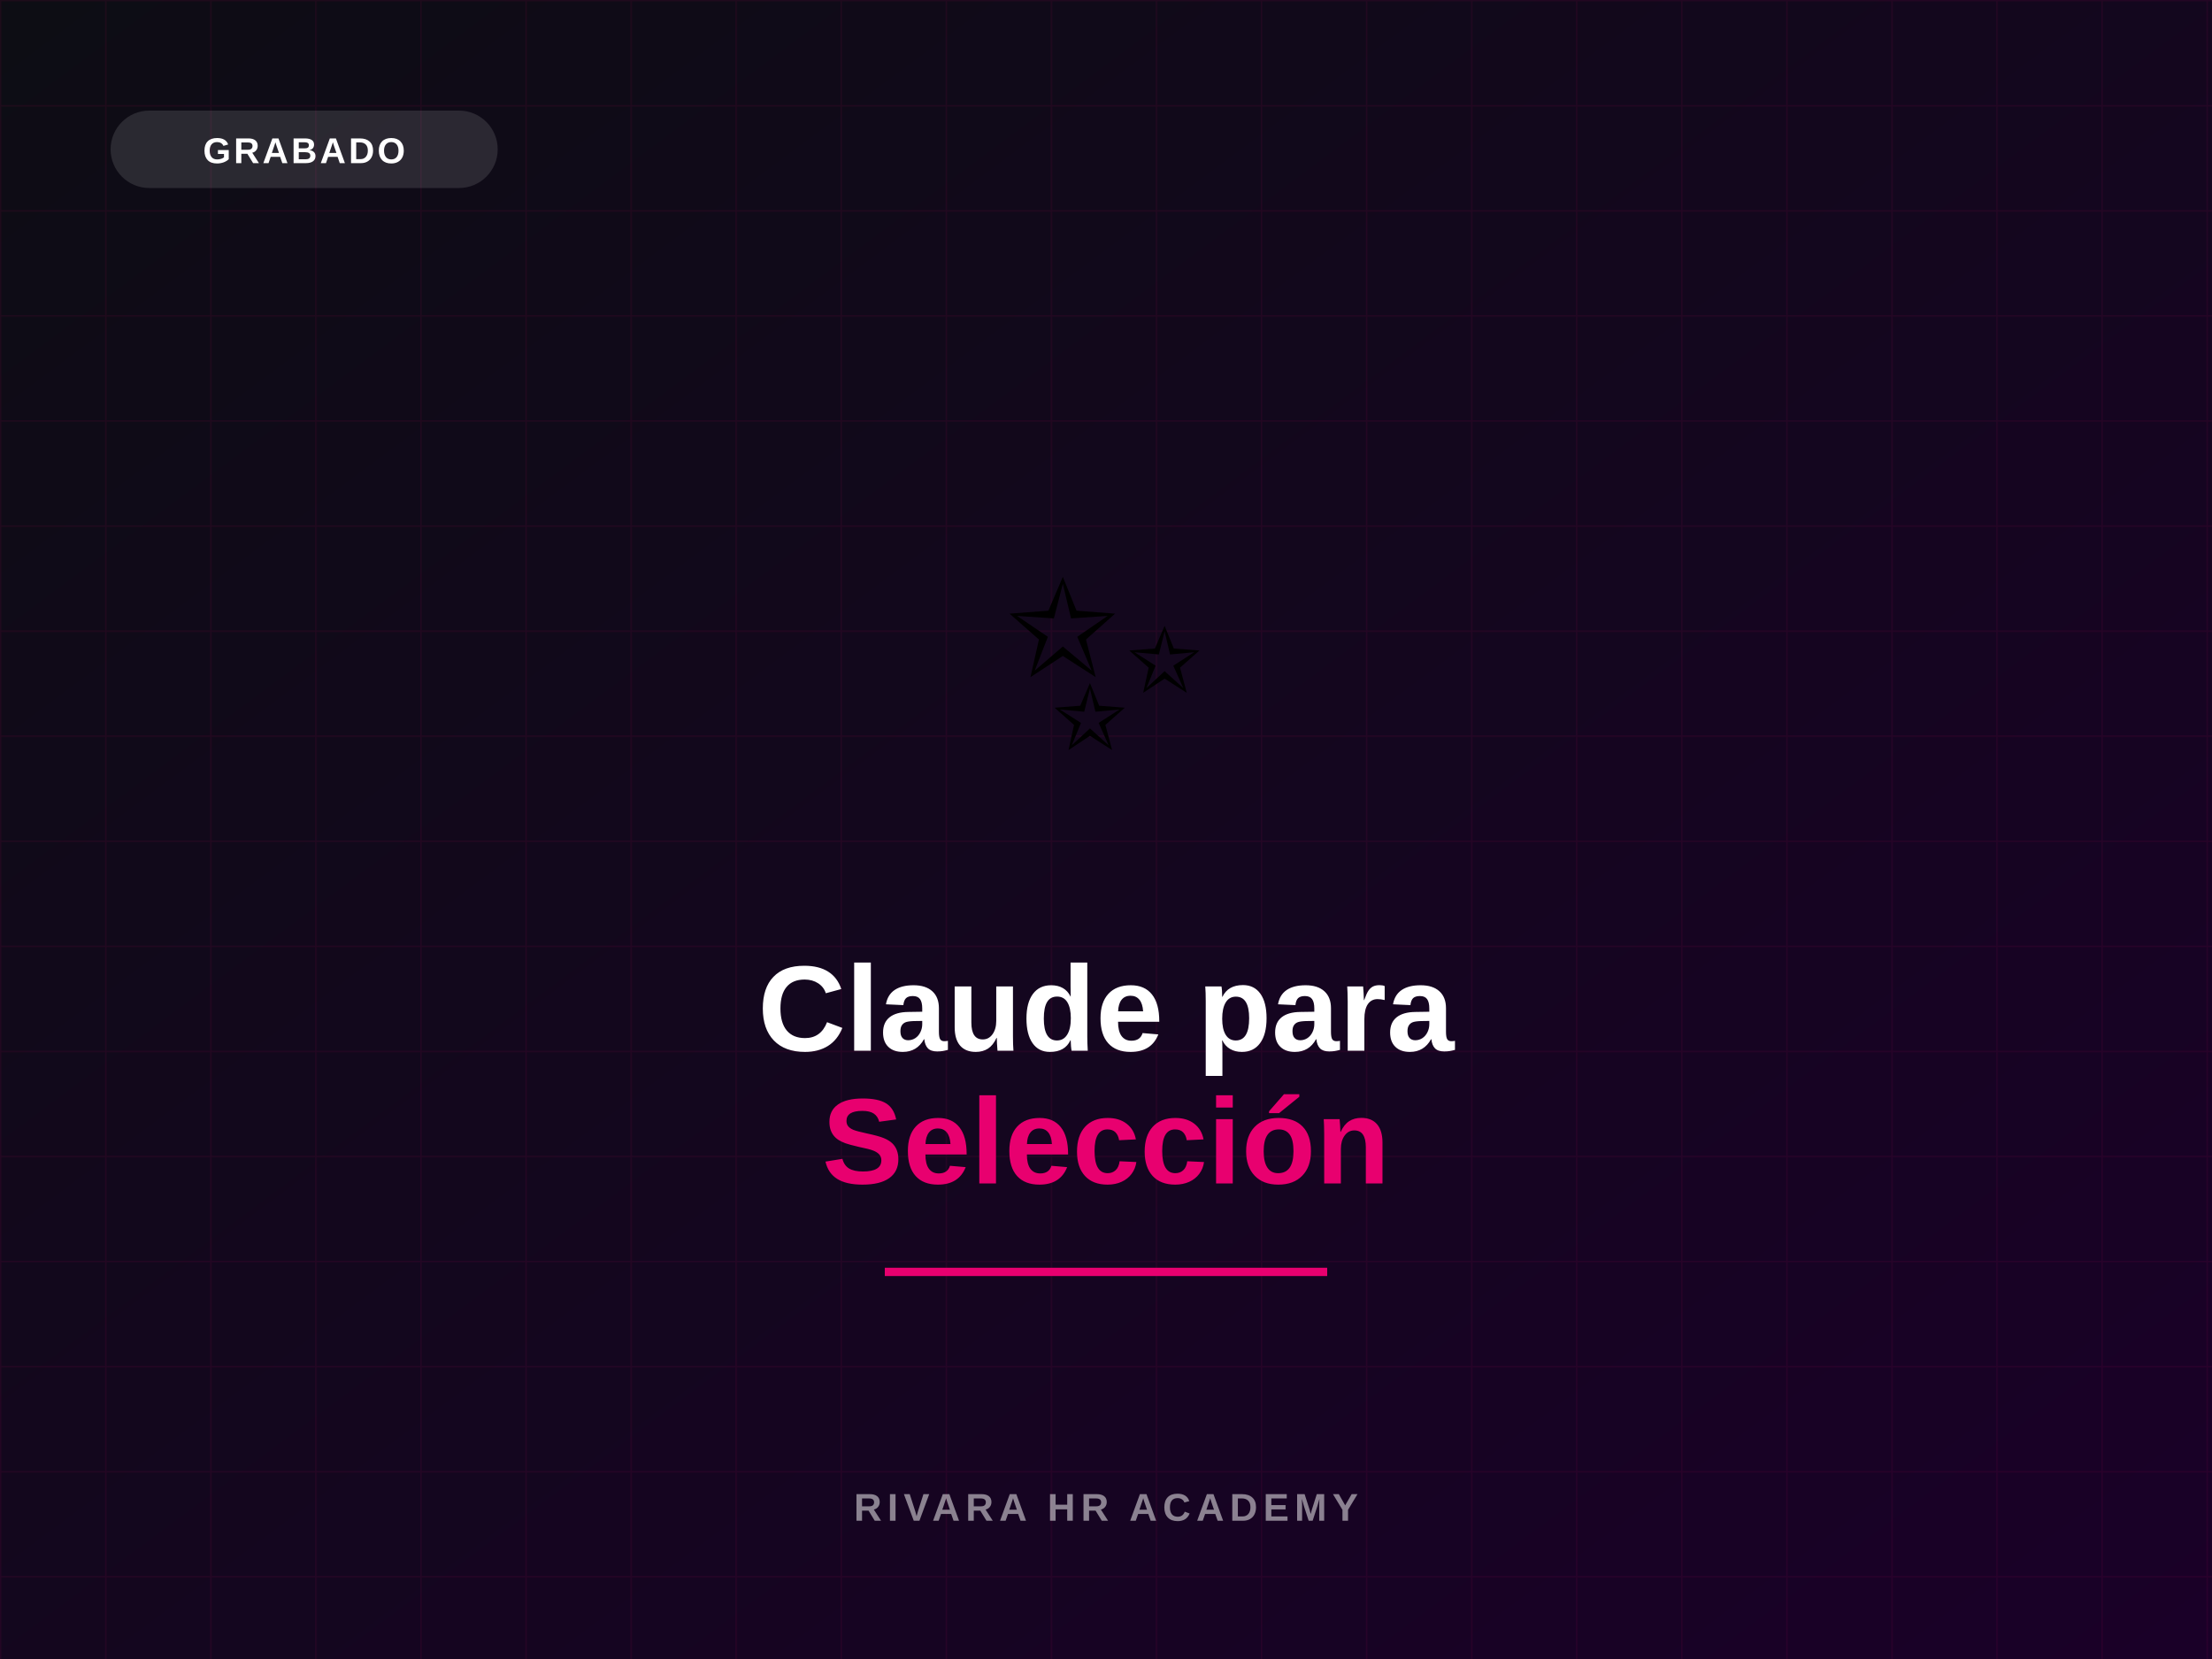
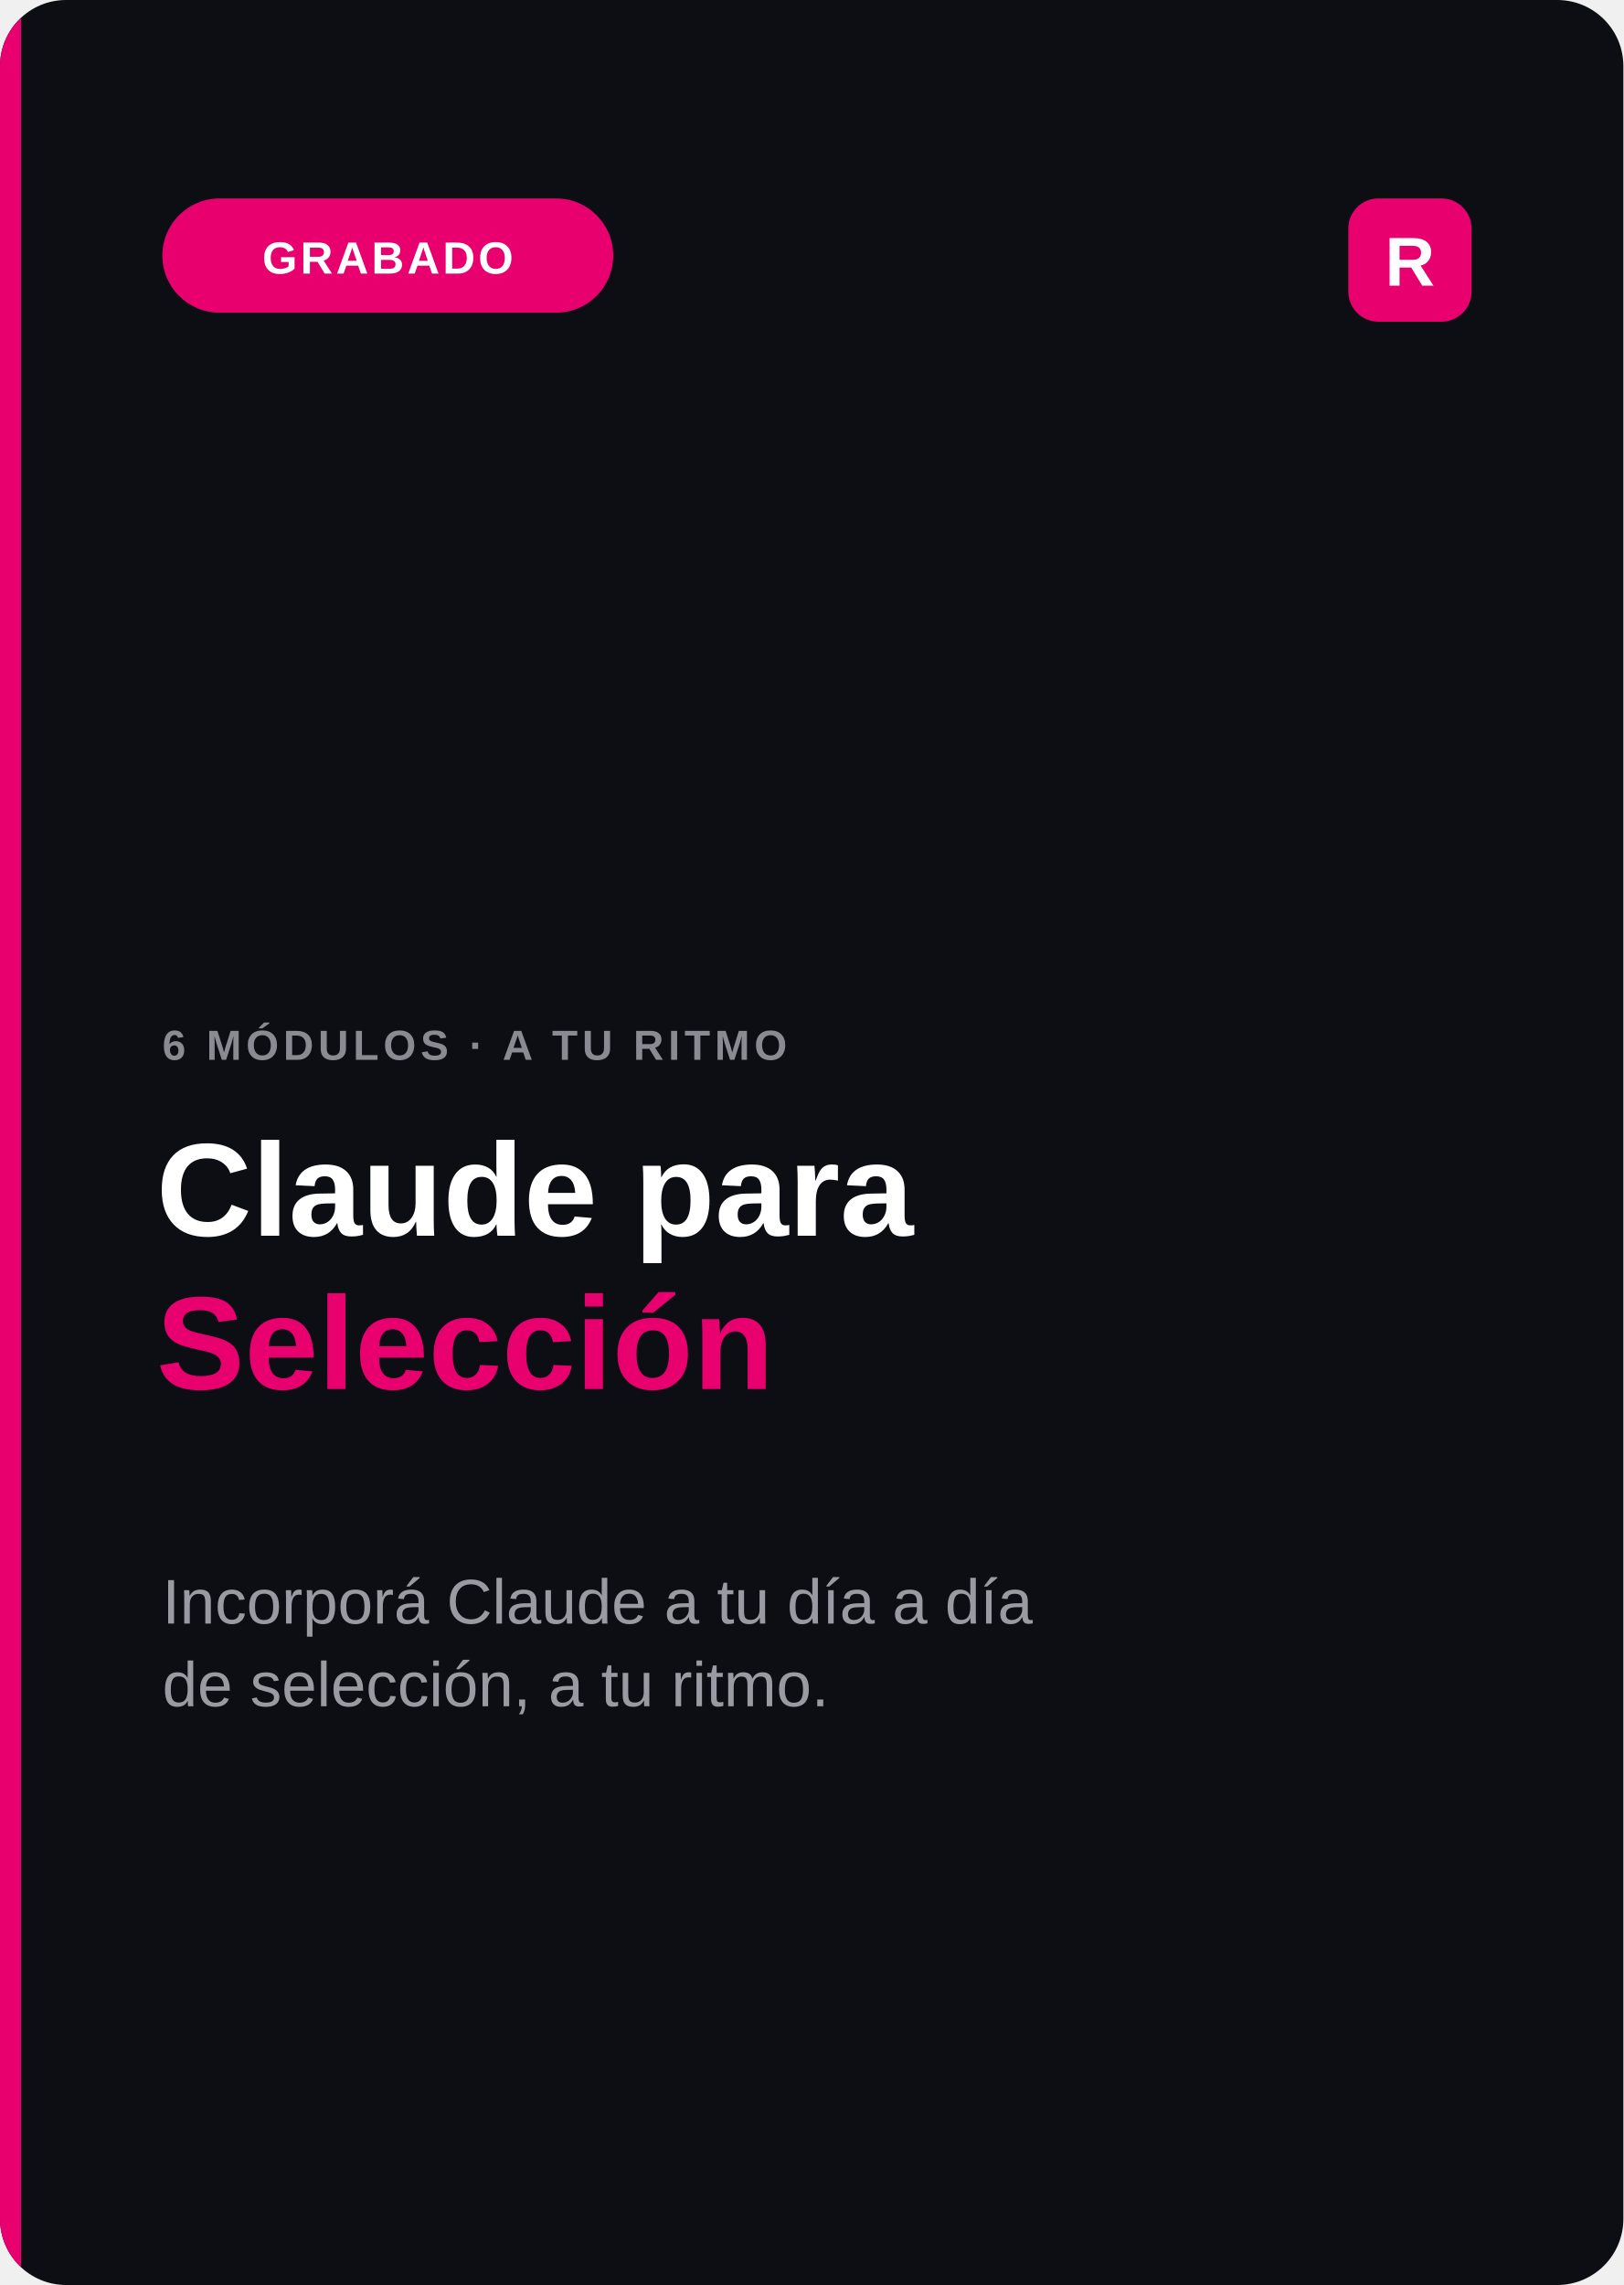
- <svg xmlns="http://www.w3.org/2000/svg" viewBox="0 0 800 600">
+ <svg xmlns="http://www.w3.org/2000/svg" viewBox="0 0 1080 1520">
  <defs>
-     <linearGradient id="bg" x1="0%" y1="0%" x2="100%" y2="100%">
-       <stop offset="0%" stop-color="#0d0d14" />
-       <stop offset="100%" stop-color="#1a0028" />
-     </linearGradient>
-     <pattern id="grid" width="38" height="38" patternUnits="userSpaceOnUse">
-       <path d="M 38 0 L 0 0 0 38" fill="none" stroke="#E8006F" stroke-opacity="0.08" stroke-width="1" />
-     </pattern>
+     <clipPath id="card">
+       <rect x="0" y="0" width="1080" height="1520" rx="44" />
+     </clipPath>
  </defs>
-   <rect width="800" height="600" fill="url(#bg)" />
-   <rect width="800" height="600" fill="url(#grid)" />
-   <rect x="40" y="40" width="140" height="28" rx="14" fill="#ffffff" fill-opacity="0.12" />
-   <text x="110" y="59" font-family="Arial, sans-serif" font-size="13" font-weight="700" fill="#ffffff" text-anchor="middle" letter-spacing="1">GRABADO</text>
-   <text x="400" y="270" font-size="90" text-anchor="middle">✨</text>
-   <text x="400" y="380" font-family="Arial, sans-serif" font-size="44" font-weight="800" fill="#ffffff" text-anchor="middle">Claude para</text>
-   <text x="400" y="428" font-family="Arial, sans-serif" font-size="44" font-weight="800" fill="#E8006F" text-anchor="middle">Selección</text>
-   <line x1="320" y1="460" x2="480" y2="460" stroke="#E8006F" stroke-width="3" />
-   <text x="400" y="550" font-family="Arial, sans-serif" font-size="14" font-weight="600" fill="#ffffff" fill-opacity="0.5" text-anchor="middle" letter-spacing="2">RIVARA HR ACADEMY</text>
+   <g clip-path="url(#card)">
+     <rect width="1080" height="1520" fill="#0d0d14" />
+     <rect x="0" y="0" width="14" height="1520" fill="#E8006F" />
+     <rect x="108" y="132" width="300" height="76" rx="38" fill="#E8006F" />
+     <text x="258" y="182" font-family="Arial, sans-serif" font-size="30" font-weight="800" fill="#ffffff" text-anchor="middle" letter-spacing="2">GRABADO</text>
+     <rect x="897" y="132" width="82" height="82" rx="20" fill="#E8006F" />
+     <text x="938" y="190" font-family="Arial, sans-serif" font-size="46" font-weight="800" fill="#ffffff" text-anchor="middle">R</text>
+     <text x="108" y="705" font-family="Arial, sans-serif" font-size="28" font-weight="800" fill="#8a8a92" letter-spacing="3">6 MÓDULOS · A TU RITMO</text>
+     <text x="104" y="822" font-family="Arial, sans-serif" font-size="88" font-weight="800" fill="#ffffff">Claude para</text>
+     <text x="104" y="924" font-family="Arial, sans-serif" font-size="88" font-weight="800" fill="#E8006F">Selección</text>
+     <text x="108" y="1080" font-family="Arial, sans-serif" font-size="42" font-weight="400" fill="#9a9aa2">Incorporá Claude a tu día a día</text>
+     <text x="108" y="1135" font-family="Arial, sans-serif" font-size="42" font-weight="400" fill="#9a9aa2">de selección, a tu ritmo.</text>
+   </g>
</svg>
